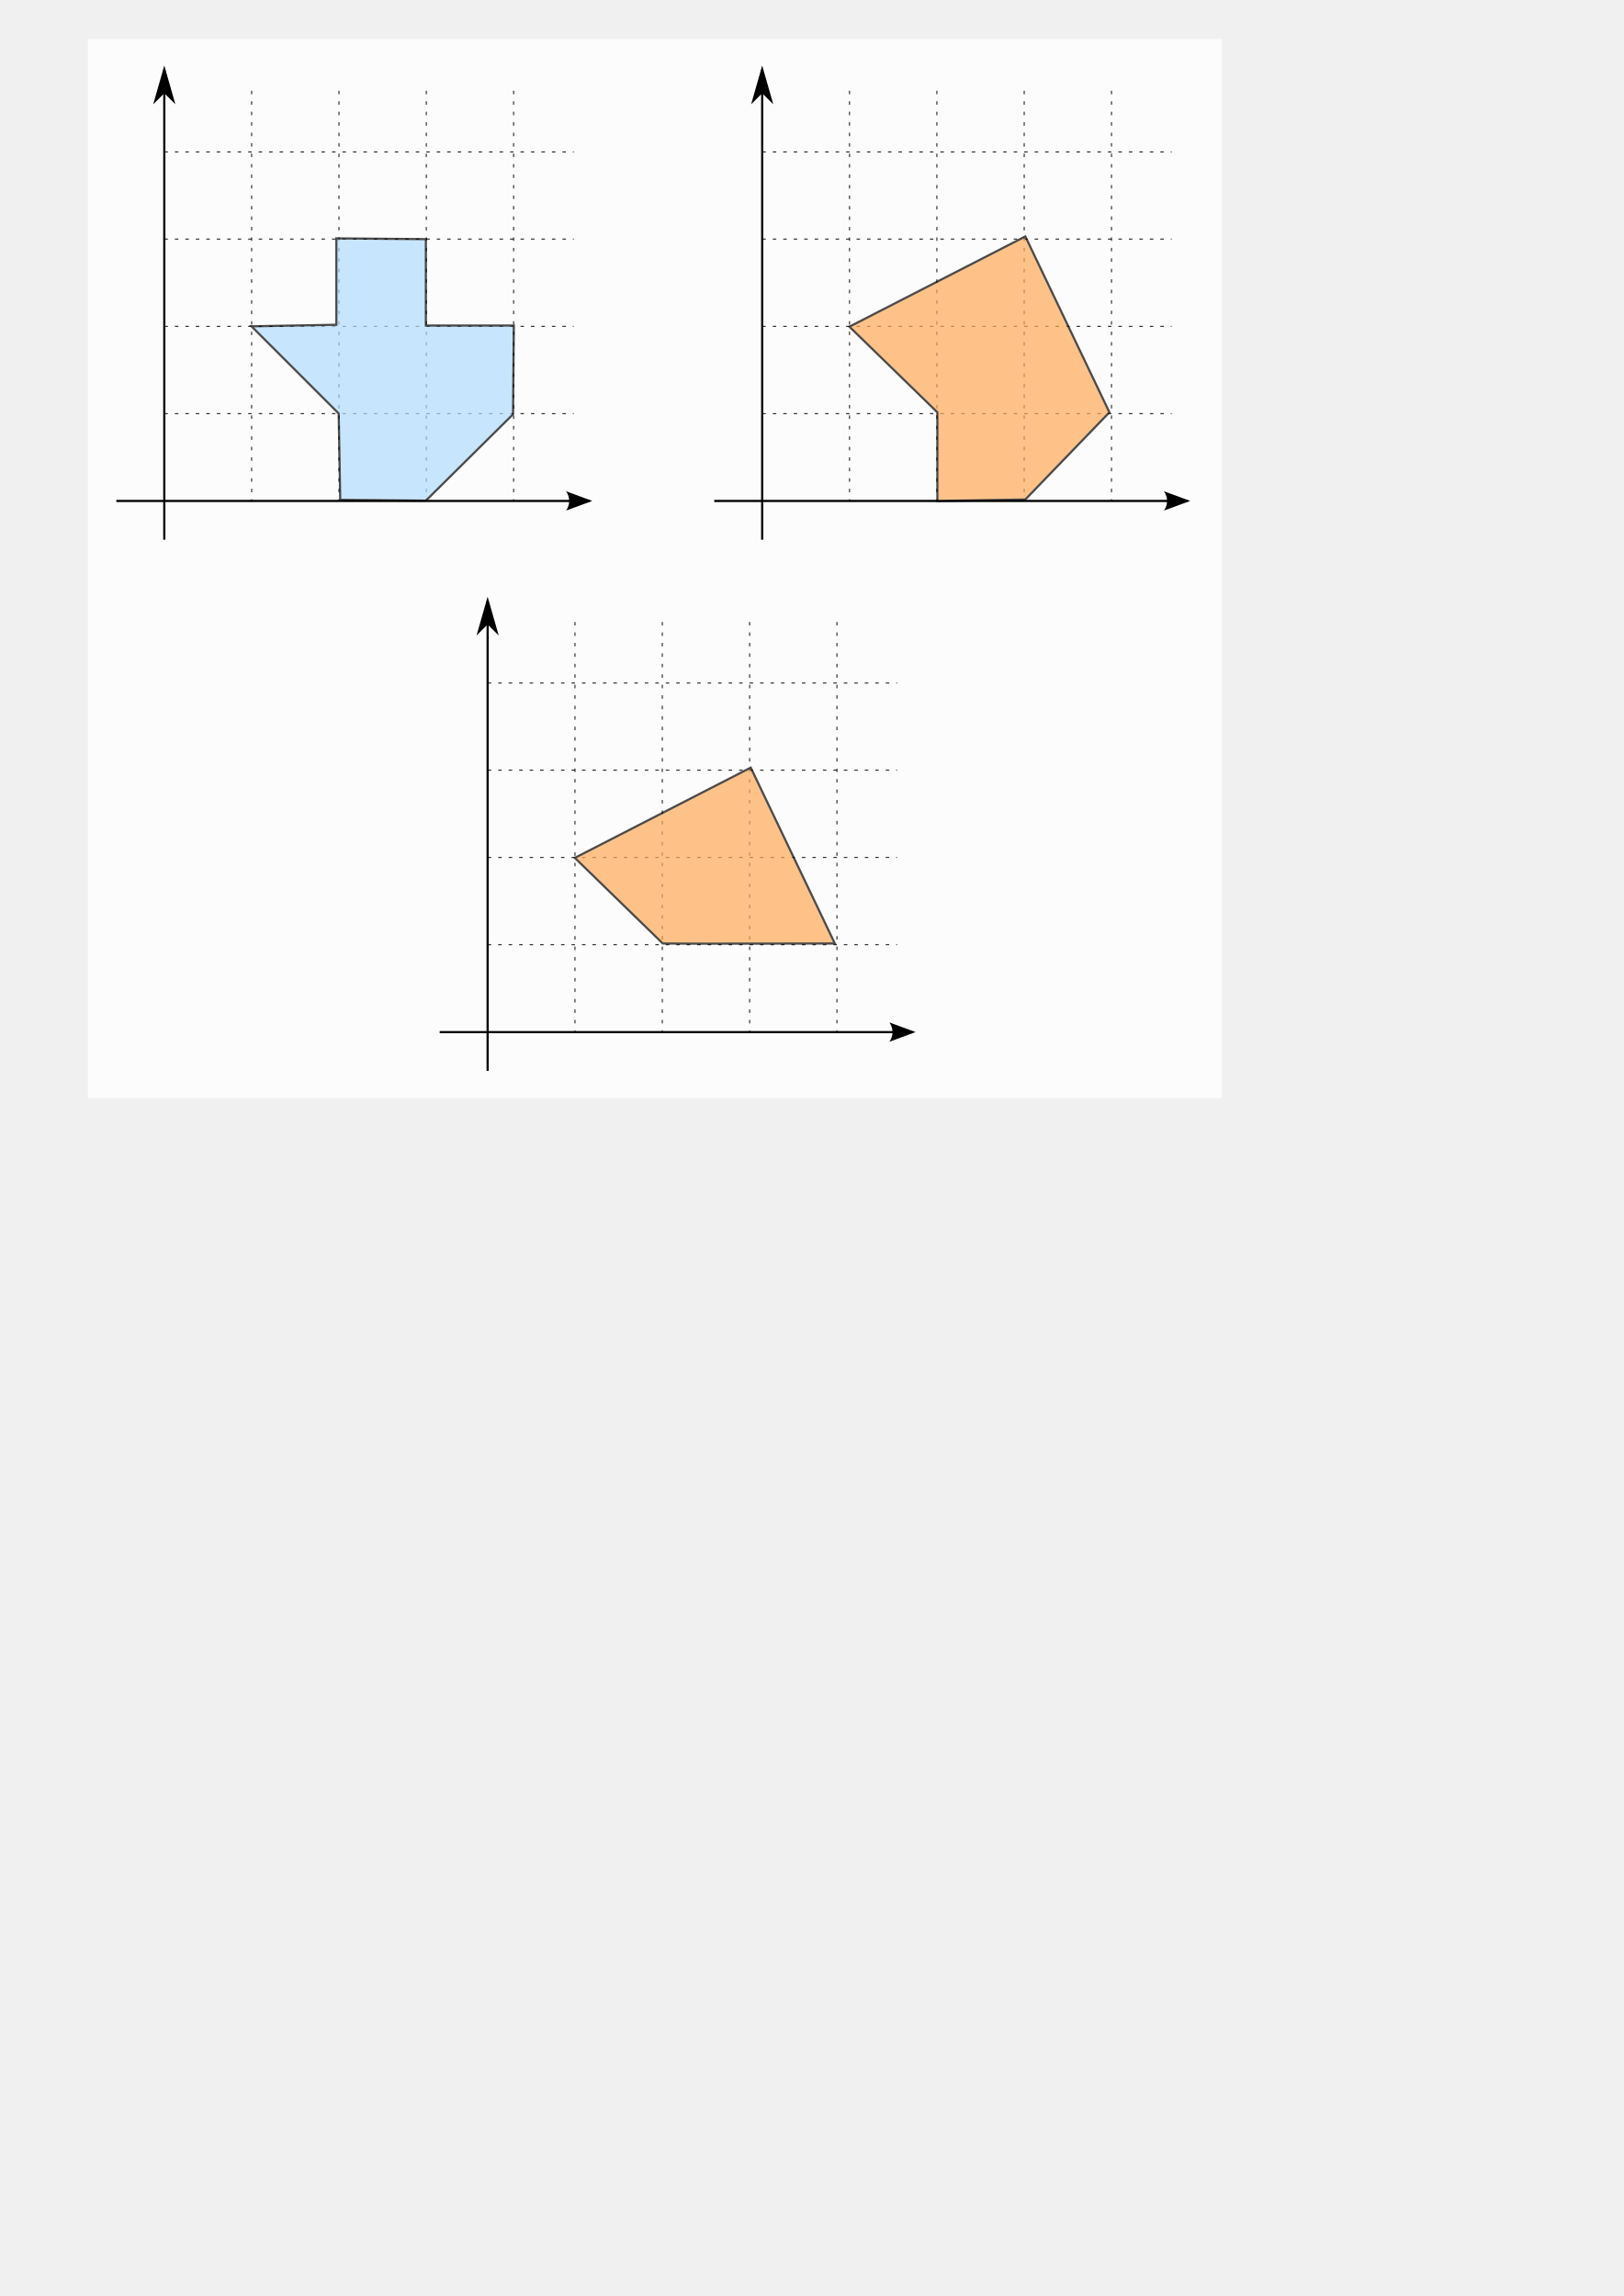
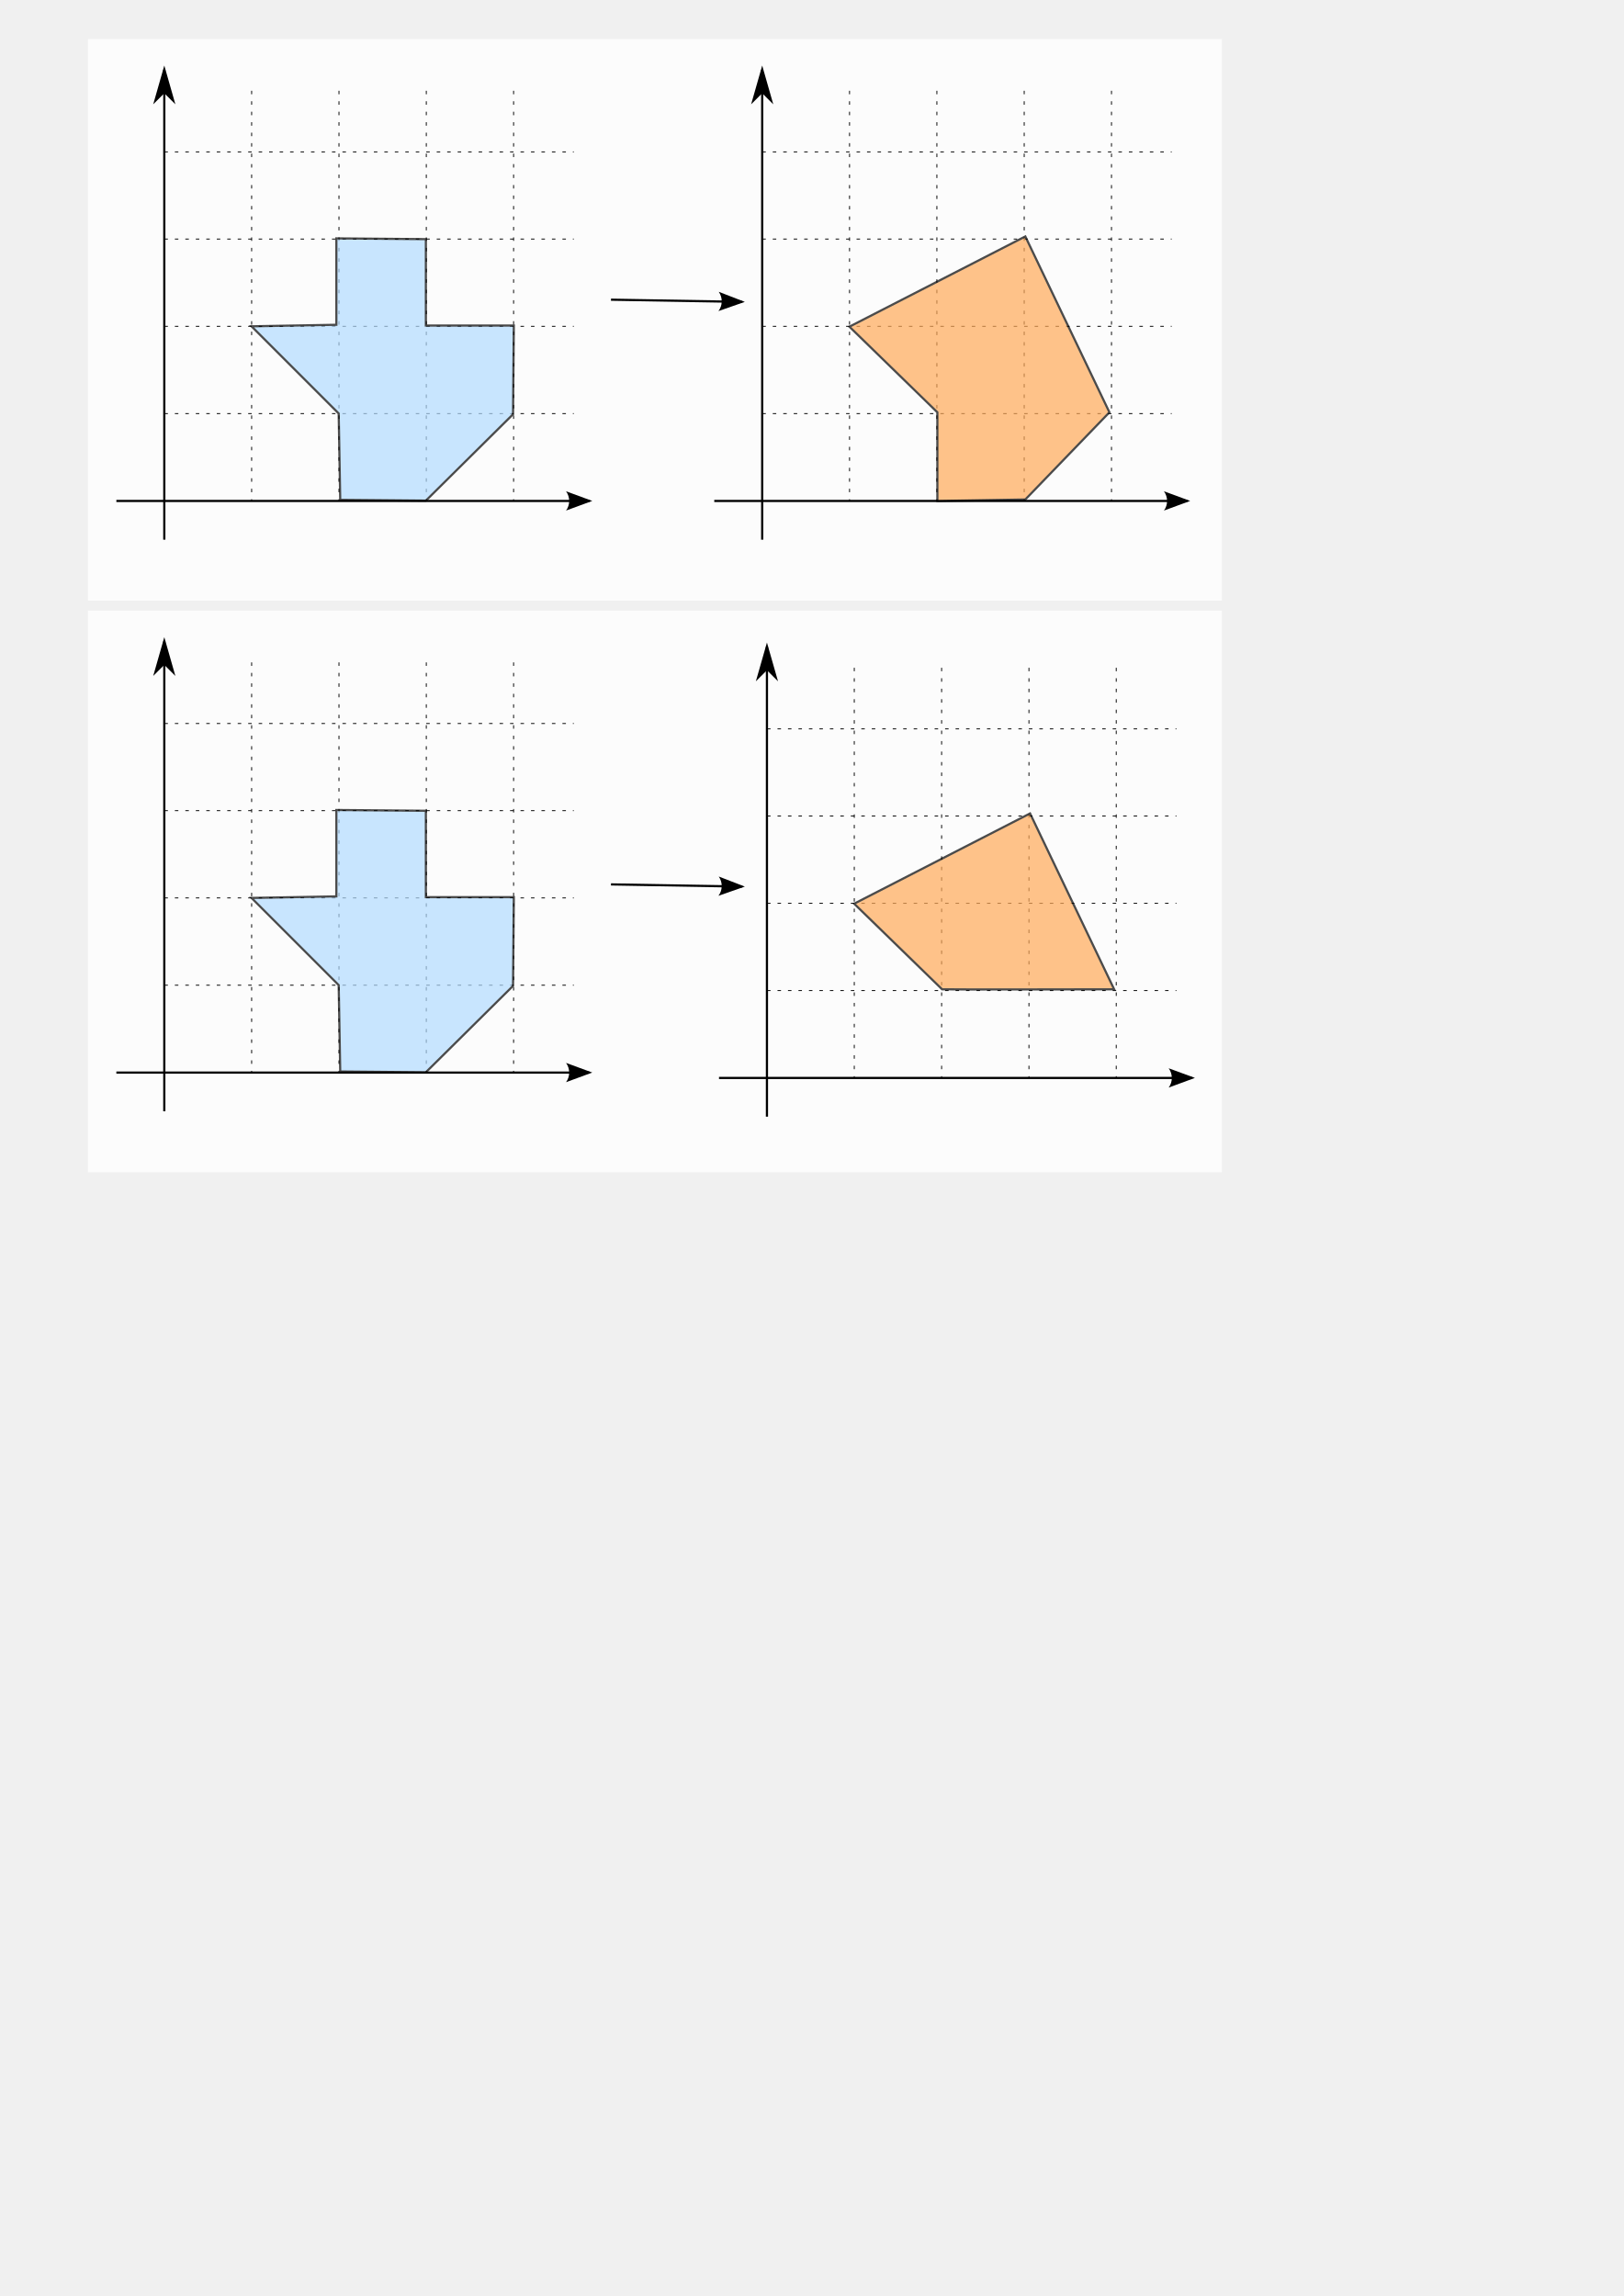
<svg xmlns="http://www.w3.org/2000/svg" width="744.094" height="1052.362" id="svg2" version="1.1">
  <defs id="defs4">
    <marker orient="auto" refY="0" refX="0" id="Arrow2Mend" style="overflow:visible">
      <path id="path3919" style="fill-rule:evenodd;stroke-width:0.625;stroke-linejoin:round" d="M 8.719,4.034 -2.207,0.016 8.719,-4.002 c -1.745,2.372 -1.735,5.617 -6e-7,8.035 z" transform="scale(-0.6,-0.6)" />
    </marker>
    <marker orient="auto" refY="0" refX="0" id="Arrow1Lend" style="overflow:visible">
      <path id="path3895" d="M 0,0 5,-5 -12.5,0 5,5 0,0 z" style="fill-rule:evenodd;stroke:#000000;stroke-width:1pt" transform="matrix(-0.8,0,0,-0.8,-10,0)" />
    </marker>
    <marker orient="auto" refY="0" refX="0" id="Arrow1Lstart" style="overflow:visible">
      <path id="path3824" d="M 0,0 5,-5 -12.5,0 5,5 0,0 z" style="fill-rule:evenodd;stroke:#000000;stroke-width:1pt" transform="matrix(0.8,0,0,0.8,10,0)" />
    </marker>
    <marker orient="auto" refY="0" refX="0" id="Arrow2Lend" style="overflow:visible">
      <path id="path3845" style="fill-rule:evenodd;stroke-width:0.625;stroke-linejoin:round" d="M 8.719,4.034 -2.207,0.016 8.719,-4.002 c -1.745,2.372 -1.735,5.617 -6e-7,8.035 z" transform="matrix(-1.1,0,0,-1.1,-1.1,0)" />
    </marker>
    <marker orient="auto" refY="0" refX="0" id="Arrow2Lend-7" style="overflow:visible">
      <path id="path3845-6" style="fill-rule:evenodd;stroke-width:0.625;stroke-linejoin:round" d="M 8.719,4.034 -2.207,0.016 8.719,-4.002 c -1.745,2.372 -1.735,5.617 -6e-7,8.035 z" transform="matrix(-1.1,0,0,-1.1,-1.1,0)" />
    </marker>
    <marker orient="auto" refY="0" refX="0" id="Arrow1Lstart-9" style="overflow:visible">
      <path id="path3824-7" d="M 0,0 5,-5 -12.5,0 5,5 0,0 z" style="fill-rule:evenodd;stroke:#000000;stroke-width:1pt" transform="matrix(0.8,0,0,0.8,10,0)" />
    </marker>
  </defs>
  <g id="layer6" style="display:inline">
-     <rect style="opacity:0.8;fill:#ffffff;fill-opacity:1;fill-rule:nonzero;stroke:none" id="rect5041" width="519.67" height="485.393" x="40.308" y="17.904" />
+     <rect y="279.904" x="40.308" height="257.393" width="519.67" id="rect4122" style="opacity:0.8;fill:#ffffff;fill-opacity:1;fill-rule:nonzero;stroke:none" />
+     <rect style="opacity:0.8;fill:#ffffff;fill-opacity:1;fill-rule:nonzero;stroke:none" id="rect5041" width="519.67" height="257.393" x="40.308" y="17.904" />
+     <path style="fill:none;stroke:#000000;stroke-width:1px;stroke-linecap:butt;stroke-linejoin:miter;stroke-opacity:1;marker-end:url(#Arrow2Lend-7)" d="m 280,137.362 60,1" id="path3120" />
+     <path style="fill:none;stroke:#000000;stroke-width:1px;stroke-linecap:butt;stroke-linejoin:miter;stroke-opacity:1;marker-end:url(#Arrow2Lend-7)" d="m 280,405.362 60,1" id="path4120" />
  </g>
  <g id="layer1" style="display:inline">
    <path style="fill:none;stroke:#000000;stroke-width:1px;stroke-linecap:butt;stroke-linejoin:miter;stroke-opacity:1;marker-start:url(#Arrow1Lstart);marker-end:none" d="m 75.293,31.986 0,215.368" id="path2985" />
    <path style="fill:none;stroke:#000000;stroke-width:1px;stroke-linecap:butt;stroke-linejoin:miter;stroke-opacity:1;marker-end:url(#Arrow2Lend)" d="m 53.326,229.611 216.769,0" id="path2987" />
    <path id="path2989" d="m 115.318,41.603 0,187.991" style="fill:none;stroke:#000000;stroke-width:0.4;stroke-linecap:butt;stroke-linejoin:miter;stroke-miterlimit:4;stroke-opacity:1;stroke-dasharray:1.6, 3.2;stroke-dashoffset:0" />
    <path style="fill:none;stroke:#000000;stroke-width:0.4;stroke-linecap:butt;stroke-linejoin:miter;stroke-miterlimit:4;stroke-opacity:1;stroke-dasharray:1.6, 3.2;stroke-dashoffset:0" d="m 155.34,41.603 0,187.991" id="path2991" />
    <path id="path2993" d="m 195.361,41.603 0,187.991" style="fill:none;stroke:#000000;stroke-width:0.4;stroke-linecap:butt;stroke-linejoin:miter;stroke-miterlimit:4;stroke-opacity:1;stroke-dasharray:1.6, 3.2;stroke-dashoffset:0" />
    <path id="path2999" d="m 75.338,189.563 187.602,0" style="fill:none;stroke:#000000;stroke-width:0.4;stroke-linecap:butt;stroke-linejoin:miter;stroke-miterlimit:4;stroke-opacity:1;stroke-dasharray:1.6, 3.2;stroke-dashoffset:0" />
    <path style="fill:none;stroke:#000000;stroke-width:0.4;stroke-linecap:butt;stroke-linejoin:miter;stroke-miterlimit:4;stroke-opacity:1;stroke-dasharray:1.6, 3.2;stroke-dashoffset:0" d="m 75.338,149.563 187.602,0" id="path3001" />
    <path id="path3003" d="m 75.338,109.564 187.602,0" style="fill:none;stroke:#000000;stroke-width:0.4;stroke-linecap:butt;stroke-linejoin:miter;stroke-miterlimit:4;stroke-opacity:1;stroke-dasharray:1.6, 3.2;stroke-dashoffset:0" />
    <flowRoot xml:space="preserve" id="flowRoot3804" style="font-size:40px;font-style:normal;font-weight:normal;line-height:125%;letter-spacing:0px;word-spacing:0px;fill:#000000;fill-opacity:1;stroke:none;font-family:Sans" transform="matrix(0.6167409,0,0,0.6167409,-43.27614,-158.0775)">
      <flowRegion id="flowRegion3806">
        <rect id="rect3808" width="121.218" height="48.487" x="487.399" y="626.078" />
      </flowRegion>
      <flowPara id="flowPara3810" style="font-style:italic">x</flowPara>
    </flowRoot>
    <flowRoot transform="matrix(0.6167409,0,0,0.6167409,-249.0402,-367.0675)" style="font-size:40px;font-style:normal;font-weight:normal;line-height:125%;letter-spacing:0px;word-spacing:0px;fill:#000000;fill-opacity:1;stroke:none;font-family:Sans" id="flowRoot3812" xml:space="preserve">
      <flowRegion id="flowRegion3814">
        <rect y="626.078" x="487.399" height="48.487" width="121.218" id="rect3816" />
      </flowRegion>
      <flowPara style="font-style:italic" id="flowPara3818">y</flowPara>
    </flowRoot>
    <flowRoot transform="matrix(0.2611037,0,0,0.2611037,-74.48681,70.21516)" style="font-size:40px;font-style:normal;font-weight:normal;line-height:125%;letter-spacing:0px;word-spacing:0px;fill:#000000;fill-opacity:1;stroke:none;font-family:Sans" id="flowRoot4814" xml:space="preserve">
      <flowRegion id="flowRegion4816">
        <rect y="626.078" x="487.399" height="48.487" width="121.218" id="rect4818" />
      </flowRegion>
      <flowPara style="font-style:italic" id="flowPara4820">0,0</flowPara>
    </flowRoot>
    <path style="fill:none;stroke:#000000;stroke-width:0.4;stroke-linecap:butt;stroke-linejoin:miter;stroke-miterlimit:4;stroke-opacity:1;stroke-dasharray:1.6, 3.2;stroke-dashoffset:0" d="m 235.364,41.603 0,187.991" id="path3055" />
    <path id="path3063" d="m 75.338,69.616 187.602,0" style="fill:none;stroke:#000000;stroke-width:0.4;stroke-linecap:butt;stroke-linejoin:miter;stroke-miterlimit:4;stroke-opacity:1;stroke-dasharray:1.6, 3.2;stroke-dashoffset:0" />
    <path id="path3153" d="m 349.293,31.986 0,215.368" style="fill:none;stroke:#000000;stroke-width:1px;stroke-linecap:butt;stroke-linejoin:miter;stroke-opacity:1;marker-start:url(#Arrow1Lstart);marker-end:none" />
    <path id="path3155" d="m 327.326,229.611 216.769,0" style="fill:none;stroke:#000000;stroke-width:1px;stroke-linecap:butt;stroke-linejoin:miter;stroke-opacity:1;marker-end:url(#Arrow2Lend)" />
    <path style="fill:none;stroke:#000000;stroke-width:0.4;stroke-linecap:butt;stroke-linejoin:miter;stroke-miterlimit:4;stroke-opacity:1;stroke-dasharray:1.6, 3.2;stroke-dashoffset:0" d="m 389.318,41.603 0,187.991" id="path3157" />
    <path id="path3159" d="m 429.34,41.603 0,187.991" style="fill:none;stroke:#000000;stroke-width:0.4;stroke-linecap:butt;stroke-linejoin:miter;stroke-miterlimit:4;stroke-opacity:1;stroke-dasharray:1.6, 3.2;stroke-dashoffset:0" />
    <path style="fill:none;stroke:#000000;stroke-width:0.4;stroke-linecap:butt;stroke-linejoin:miter;stroke-miterlimit:4;stroke-opacity:1;stroke-dasharray:1.6, 3.2;stroke-dashoffset:0" d="m 469.361,41.603 0,187.991" id="path3161" />
    <path style="fill:none;stroke:#000000;stroke-width:0.4;stroke-linecap:butt;stroke-linejoin:miter;stroke-miterlimit:4;stroke-opacity:1;stroke-dasharray:1.6, 3.2;stroke-dashoffset:0" d="m 349.338,189.563 187.602,0" id="path3163" />
    <path id="path3165" d="m 349.338,149.563 187.602,0" style="fill:none;stroke:#000000;stroke-width:0.4;stroke-linecap:butt;stroke-linejoin:miter;stroke-miterlimit:4;stroke-opacity:1;stroke-dasharray:1.6, 3.2;stroke-dashoffset:0" />
    <path style="fill:none;stroke:#000000;stroke-width:0.4;stroke-linecap:butt;stroke-linejoin:miter;stroke-miterlimit:4;stroke-opacity:1;stroke-dasharray:1.6, 3.2;stroke-dashoffset:0" d="m 349.338,109.564 187.602,0" id="path3167" />
    <flowRoot transform="matrix(0.6167409,0,0,0.6167409,230.7239,-158.0775)" style="font-size:40px;font-style:normal;font-weight:normal;line-height:125%;letter-spacing:0px;word-spacing:0px;fill:#000000;fill-opacity:1;stroke:none;font-family:Sans" id="flowRoot3169" xml:space="preserve">
      <flowRegion id="flowRegion3171">
        <rect y="626.078" x="487.399" height="48.487" width="121.218" id="rect3173" />
      </flowRegion>
      <flowPara style="font-style:italic" id="flowPara3175">x</flowPara>
    </flowRoot>
    <flowRoot xml:space="preserve" id="flowRoot3177" style="font-size:40px;font-style:normal;font-weight:normal;line-height:125%;letter-spacing:0px;word-spacing:0px;fill:#000000;fill-opacity:1;stroke:none;font-family:Sans" transform="matrix(0.6167409,0,0,0.6167409,24.95982,-367.0675)">
      <flowRegion id="flowRegion3179">
        <rect id="rect3181" width="121.218" height="48.487" x="487.399" y="626.078" />
      </flowRegion>
      <flowPara id="flowPara3183" style="font-style:italic">y</flowPara>
    </flowRoot>
    <flowRoot xml:space="preserve" id="flowRoot3185" style="font-size:40px;font-style:normal;font-weight:normal;line-height:125%;letter-spacing:0px;word-spacing:0px;fill:#000000;fill-opacity:1;stroke:none;font-family:Sans" transform="matrix(0.2611037,0,0,0.2611037,199.5132,70.21516)">
      <flowRegion id="flowRegion3187">
        <rect id="rect3189" width="121.218" height="48.487" x="487.399" y="626.078" />
      </flowRegion>
      <flowPara id="flowPara3191" style="font-style:italic">0,0</flowPara>
    </flowRoot>
    <path id="path3193" d="m 509.364,41.603 0,187.991" style="fill:none;stroke:#000000;stroke-width:0.4;stroke-linecap:butt;stroke-linejoin:miter;stroke-miterlimit:4;stroke-opacity:1;stroke-dasharray:1.6, 3.2;stroke-dashoffset:0" />
    <path style="fill:none;stroke:#000000;stroke-width:0.4;stroke-linecap:butt;stroke-linejoin:miter;stroke-miterlimit:4;stroke-opacity:1;stroke-dasharray:1.6, 3.2;stroke-dashoffset:0" d="m 349.338,69.616 187.602,0" id="path3195" />
    <path style="opacity:0.7;fill:#b2dcff;fill-opacity:1;stroke:#000000;stroke-width:1px;stroke-linecap:butt;stroke-linejoin:miter;stroke-opacity:1" d="m 155.917,229.113 39.244,0.354 39.952,-39.598 0.354,-40.659 -40.305,0 0,-39.598 -41.012,-0.354 0,39.598 -38.891,0.707 39.952,39.952 z" id="path3543" />
    <path style="fill:#ffaa59;stroke:#000000;stroke-width:1px;stroke-linecap:butt;stroke-linejoin:miter;stroke-opacity:1;fill-opacity:1;opacity:0.7" d="m 389.262,149.74 40.305,39.244 0,40.659 40.305,-0.707 38.537,-39.952 -38.537,-80.61 z" id="path4337" />
+     <path id="path3074" d="m 75.293,293.986 0,215.368" style="fill:none;stroke:#000000;stroke-width:1px;stroke-linecap:butt;stroke-linejoin:miter;stroke-opacity:1;marker-start:url(#Arrow1Lstart);marker-end:none" />
+     <path id="path3076" d="m 53.326,491.611 216.769,0" style="fill:none;stroke:#000000;stroke-width:1px;stroke-linecap:butt;stroke-linejoin:miter;stroke-opacity:1;marker-end:url(#Arrow2Lend)" />
+     <path style="fill:none;stroke:#000000;stroke-width:0.4;stroke-linecap:butt;stroke-linejoin:miter;stroke-miterlimit:4;stroke-opacity:1;stroke-dasharray:1.6, 3.2;stroke-dashoffset:0" d="m 115.318,303.603 0,187.991" id="path3078" />
+     <path id="path3080" d="m 155.34,303.603 0,187.991" style="fill:none;stroke:#000000;stroke-width:0.4;stroke-linecap:butt;stroke-linejoin:miter;stroke-miterlimit:4;stroke-opacity:1;stroke-dasharray:1.6, 3.2;stroke-dashoffset:0" />
+     <path style="fill:none;stroke:#000000;stroke-width:0.4;stroke-linecap:butt;stroke-linejoin:miter;stroke-miterlimit:4;stroke-opacity:1;stroke-dasharray:1.6, 3.2;stroke-dashoffset:0" d="m 195.361,303.603 0,187.991" id="path3082" />
+     <path style="fill:none;stroke:#000000;stroke-width:0.4;stroke-linecap:butt;stroke-linejoin:miter;stroke-miterlimit:4;stroke-opacity:1;stroke-dasharray:1.6, 3.2;stroke-dashoffset:0" d="m 75.338,451.563 187.602,0" id="path3084" />
+     <path id="path3086" d="m 75.338,411.563 187.602,0" style="fill:none;stroke:#000000;stroke-width:0.4;stroke-linecap:butt;stroke-linejoin:miter;stroke-miterlimit:4;stroke-opacity:1;stroke-dasharray:1.6, 3.2;stroke-dashoffset:0" />
+     <path style="fill:none;stroke:#000000;stroke-width:0.4;stroke-linecap:butt;stroke-linejoin:miter;stroke-miterlimit:4;stroke-opacity:1;stroke-dasharray:1.6, 3.2;stroke-dashoffset:0" d="m 75.338,371.564 187.602,0" id="path3088" />
+     <flowRoot transform="matrix(0.6167409,0,0,0.6167409,-43.27614,103.9225)" style="font-size:40px;font-style:normal;font-weight:normal;line-height:125%;letter-spacing:0px;word-spacing:0px;fill:#000000;fill-opacity:1;stroke:none;font-family:Sans" id="flowRoot3090" xml:space="preserve">
+       <flowRegion id="flowRegion3092">
+         <rect y="626.078" x="487.399" height="48.487" width="121.218" id="rect3094" />
+       </flowRegion>
+       <flowPara style="font-style:italic" id="flowPara3096">x</flowPara>
+     </flowRoot>
+     <flowRoot xml:space="preserve" id="flowRoot3098" style="font-size:40px;font-style:normal;font-weight:normal;line-height:125%;letter-spacing:0px;word-spacing:0px;fill:#000000;fill-opacity:1;stroke:none;font-family:Sans" transform="matrix(0.6167409,0,0,0.6167409,-249.0402,-105.0674)">
+       <flowRegion id="flowRegion3100">
+         <rect id="rect3102" width="121.218" height="48.487" x="487.399" y="626.078" />
+       </flowRegion>
+       <flowPara id="flowPara3104" style="font-style:italic">y</flowPara>
+     </flowRoot>
+     <flowRoot xml:space="preserve" id="flowRoot3106" style="font-size:40px;font-style:normal;font-weight:normal;line-height:125%;letter-spacing:0px;word-spacing:0px;fill:#000000;fill-opacity:1;stroke:none;font-family:Sans" transform="matrix(0.2611037,0,0,0.2611037,-74.48681,332.2152)">
+       <flowRegion id="flowRegion3108">
+         <rect id="rect3110" width="121.218" height="48.487" x="487.399" y="626.078" />
+       </flowRegion>
+       <flowPara id="flowPara3112" style="font-style:italic">0,0</flowPara>
+     </flowRoot>
+     <path id="path3114" d="m 235.364,303.603 0,187.991" style="fill:none;stroke:#000000;stroke-width:0.4;stroke-linecap:butt;stroke-linejoin:miter;stroke-miterlimit:4;stroke-opacity:1;stroke-dasharray:1.6, 3.2;stroke-dashoffset:0" />
+     <path style="fill:none;stroke:#000000;stroke-width:0.4;stroke-linecap:butt;stroke-linejoin:miter;stroke-miterlimit:4;stroke-opacity:1;stroke-dasharray:1.6, 3.2;stroke-dashoffset:0" d="m 75.338,331.616 187.602,0" id="path3116" />
+     <path id="path3118" d="m 155.917,491.113 39.244,0.354 39.952,-39.598 0.354,-40.659 -40.305,0 0,-39.598 -41.012,-0.354 0,39.598 -38.891,0.707 39.952,39.952 z" style="opacity:0.7;fill:#b2dcff;fill-opacity:1;stroke:#000000;stroke-width:1px;stroke-linecap:butt;stroke-linejoin:miter;stroke-opacity:1" />
  </g>
  <g id="layer5" style="display:inline">
-     <flowRoot xml:space="preserve" id="flowRoot3238" style="font-size:40px;font-style:normal;font-weight:normal;line-height:125%;letter-spacing:0px;word-spacing:0px;fill:#000000;fill-opacity:1;stroke:none;font-family:Sans" transform="translate(-487.4321,373.4693)">
+     <flowRoot xml:space="preserve" id="flowRoot3238" style="font-size:40px;font-style:normal;font-weight:normal;line-height:125%;letter-spacing:0px;word-spacing:0px;fill:#000000;fill-opacity:1;stroke:none;font-family:Sans" transform="translate(-359.4321,394.4693)">
      <flowRegion id="flowRegion3240">
        <rect id="rect3242" width="171.599" height="26.574" x="715" y="113.094" />
      </flowRegion>
      <flowPara id="flowPara3244" style="font-size:14px">ST_Simplify(geom, 1)</flowPara>
    </flowRoot>
    <flowRoot xml:space="preserve" id="flowRoot3246" style="font-size:40px;font-style:normal;font-weight:normal;line-height:125%;letter-spacing:0px;word-spacing:0px;fill:#000000;fill-opacity:1;stroke:none;font-family:Sans" transform="translate(255.3488,-70.63179)">
      <flowRegion id="flowRegion3248">
        <rect id="rect3250" width="193.511" height="31.951" x="98" y="323.094" />
      </flowRegion>
      <flowPara id="flowPara3252" style="font-size:14px">ST_Simplify(geom, 0.5)</flowPara>
    </flowRoot>
-     <path id="path3153-9" d="m 223.466,275.45 0,215.368" style="fill:none;stroke:#000000;stroke-width:1px;stroke-linecap:butt;stroke-linejoin:miter;stroke-opacity:1;marker-start:url(#Arrow1Lstart);marker-end:none;display:inline" />
-     <path id="path3155-8" d="m 201.499,473.074 216.769,0" style="fill:none;stroke:#000000;stroke-width:1px;stroke-linecap:butt;stroke-linejoin:miter;stroke-opacity:1;marker-end:url(#Arrow2Lend);display:inline" />
-     <path style="fill:none;stroke:#000000;stroke-width:0.4;stroke-linecap:butt;stroke-linejoin:miter;stroke-miterlimit:4;stroke-opacity:1;stroke-dasharray:1.6, 3.2;stroke-dashoffset:0;display:inline" d="m 263.491,285.067 0,187.991" id="path3157-5" />
-     <path id="path3159-9" d="m 303.513,285.067 0,187.991" style="fill:none;stroke:#000000;stroke-width:0.4;stroke-linecap:butt;stroke-linejoin:miter;stroke-miterlimit:4;stroke-opacity:1;stroke-dasharray:1.6, 3.2;stroke-dashoffset:0;display:inline" />
-     <path style="fill:none;stroke:#000000;stroke-width:0.4;stroke-linecap:butt;stroke-linejoin:miter;stroke-miterlimit:4;stroke-opacity:1;stroke-dasharray:1.6, 3.2;stroke-dashoffset:0;display:inline" d="m 343.534,285.067 0,187.991" id="path3161-2" />
-     <path style="fill:none;stroke:#000000;stroke-width:0.4;stroke-linecap:butt;stroke-linejoin:miter;stroke-miterlimit:4;stroke-opacity:1;stroke-dasharray:1.6, 3.2;stroke-dashoffset:0;display:inline" d="m 223.51,433.026 187.602,0" id="path3163-6" />
-     <path id="path3165-2" d="m 223.51,393.027 187.602,0" style="fill:none;stroke:#000000;stroke-width:0.4;stroke-linecap:butt;stroke-linejoin:miter;stroke-miterlimit:4;stroke-opacity:1;stroke-dasharray:1.6, 3.2;stroke-dashoffset:0;display:inline" />
-     <path style="fill:none;stroke:#000000;stroke-width:0.4;stroke-linecap:butt;stroke-linejoin:miter;stroke-miterlimit:4;stroke-opacity:1;stroke-dasharray:1.6, 3.2;stroke-dashoffset:0;display:inline" d="m 223.51,353.028 187.602,0" id="path3167-7" />
-     <flowRoot transform="matrix(0.6167409,0,0,0.6167409,104.8965,85.38618)" style="font-size:40px;font-style:normal;font-weight:normal;line-height:125%;letter-spacing:0px;word-spacing:0px;fill:#000000;fill-opacity:1;stroke:none;display:inline;font-family:Sans" id="flowRoot3169-8" xml:space="preserve">
+     <path id="path3153-9" d="m 351.466,296.45 0,215.368" style="fill:none;stroke:#000000;stroke-width:1px;stroke-linecap:butt;stroke-linejoin:miter;stroke-opacity:1;marker-start:url(#Arrow1Lstart);marker-end:none;display:inline" />
+     <path id="path3155-8" d="m 329.499,494.074 216.769,0" style="fill:none;stroke:#000000;stroke-width:1px;stroke-linecap:butt;stroke-linejoin:miter;stroke-opacity:1;marker-end:url(#Arrow2Lend);display:inline" />
+     <path style="fill:none;stroke:#000000;stroke-width:0.4;stroke-linecap:butt;stroke-linejoin:miter;stroke-miterlimit:4;stroke-opacity:1;stroke-dasharray:1.6, 3.2;stroke-dashoffset:0;display:inline" d="m 391.491,306.067 0,187.991" id="path3157-5" />
+     <path id="path3159-9" d="m 431.513,306.067 0,187.991" style="fill:none;stroke:#000000;stroke-width:0.4;stroke-linecap:butt;stroke-linejoin:miter;stroke-miterlimit:4;stroke-opacity:1;stroke-dasharray:1.6, 3.2;stroke-dashoffset:0;display:inline" />
+     <path style="fill:none;stroke:#000000;stroke-width:0.4;stroke-linecap:butt;stroke-linejoin:miter;stroke-miterlimit:4;stroke-opacity:1;stroke-dasharray:1.6, 3.2;stroke-dashoffset:0;display:inline" d="m 471.534,306.067 0,187.991" id="path3161-2" />
+     <path style="fill:none;stroke:#000000;stroke-width:0.4;stroke-linecap:butt;stroke-linejoin:miter;stroke-miterlimit:4;stroke-opacity:1;stroke-dasharray:1.6, 3.2;stroke-dashoffset:0;display:inline" d="m 351.51,454.026 187.602,0" id="path3163-6" />
+     <path id="path3165-2" d="m 351.51,414.027 187.602,0" style="fill:none;stroke:#000000;stroke-width:0.4;stroke-linecap:butt;stroke-linejoin:miter;stroke-miterlimit:4;stroke-opacity:1;stroke-dasharray:1.6, 3.2;stroke-dashoffset:0;display:inline" />
+     <path style="fill:none;stroke:#000000;stroke-width:0.4;stroke-linecap:butt;stroke-linejoin:miter;stroke-miterlimit:4;stroke-opacity:1;stroke-dasharray:1.6, 3.2;stroke-dashoffset:0;display:inline" d="m 351.51,374.028 187.602,0" id="path3167-7" />
+     <flowRoot transform="matrix(0.6167409,0,0,0.6167409,232.8965,106.3862)" style="font-size:40px;font-style:normal;font-weight:normal;line-height:125%;letter-spacing:0px;word-spacing:0px;fill:#000000;fill-opacity:1;stroke:none;display:inline;font-family:Sans" id="flowRoot3169-8" xml:space="preserve">
      <flowRegion id="flowRegion3171-5">
        <rect y="626.078" x="487.399" height="48.487" width="121.218" id="rect3173-7" />
      </flowRegion>
      <flowPara style="font-style:italic" id="flowPara3175-6">x</flowPara>
    </flowRoot>
-     <flowRoot xml:space="preserve" id="flowRoot3177-5" style="font-size:40px;font-style:normal;font-weight:normal;line-height:125%;letter-spacing:0px;word-spacing:0px;fill:#000000;fill-opacity:1;stroke:none;display:inline;font-family:Sans" transform="matrix(0.6167409,0,0,0.6167409,-100.8675,-123.6038)">
+     <flowRoot xml:space="preserve" id="flowRoot3177-5" style="font-size:40px;font-style:normal;font-weight:normal;line-height:125%;letter-spacing:0px;word-spacing:0px;fill:#000000;fill-opacity:1;stroke:none;display:inline;font-family:Sans" transform="matrix(0.6167409,0,0,0.6167409,27.13247,-102.6038)">
      <flowRegion id="flowRegion3179-6">
        <rect id="rect3181-9" width="121.218" height="48.487" x="487.399" y="626.078" />
      </flowRegion>
      <flowPara id="flowPara3183-4" style="font-style:italic">y</flowPara>
    </flowRoot>
-     <flowRoot xml:space="preserve" id="flowRoot3185-6" style="font-size:40px;font-style:normal;font-weight:normal;line-height:125%;letter-spacing:0px;word-spacing:0px;fill:#000000;fill-opacity:1;stroke:none;display:inline;font-family:Sans" transform="matrix(0.2611037,0,0,0.2611037,73.68584,313.6789)">
+     <flowRoot xml:space="preserve" id="flowRoot3185-6" style="font-size:40px;font-style:normal;font-weight:normal;line-height:125%;letter-spacing:0px;word-spacing:0px;fill:#000000;fill-opacity:1;stroke:none;display:inline;font-family:Sans" transform="matrix(0.2611037,0,0,0.2611037,201.6858,334.6789)">
      <flowRegion id="flowRegion3187-6">
        <rect id="rect3189-6" width="121.218" height="48.487" x="487.399" y="626.078" />
      </flowRegion>
      <flowPara id="flowPara3191-2" style="font-style:italic">0,0</flowPara>
    </flowRoot>
-     <path id="path3193-0" d="m 383.537,285.067 0,187.991" style="fill:none;stroke:#000000;stroke-width:0.4;stroke-linecap:butt;stroke-linejoin:miter;stroke-miterlimit:4;stroke-opacity:1;stroke-dasharray:1.6, 3.2;stroke-dashoffset:0;display:inline" />
-     <path style="fill:none;stroke:#000000;stroke-width:0.4;stroke-linecap:butt;stroke-linejoin:miter;stroke-miterlimit:4;stroke-opacity:1;stroke-dasharray:1.6, 3.2;stroke-dashoffset:0;display:inline" d="m 223.51,313.079 187.602,0" id="path3195-9" />
-     <path style="opacity:0.7;fill:#ffaa59;fill-opacity:1;stroke:#000000;stroke-width:1px;stroke-linecap:butt;stroke-linejoin:miter;stroke-opacity:1;display:inline" d="m 263.435,393.204 40.305,39.244 c 2.366,0.173 78.842,0 78.842,0 l -38.537,-80.61 z" id="path4337-8" />
+     <path id="path3193-0" d="m 511.537,306.067 0,187.991" style="fill:none;stroke:#000000;stroke-width:0.4;stroke-linecap:butt;stroke-linejoin:miter;stroke-miterlimit:4;stroke-opacity:1;stroke-dasharray:1.6, 3.2;stroke-dashoffset:0;display:inline" />
+     <path style="fill:none;stroke:#000000;stroke-width:0.4;stroke-linecap:butt;stroke-linejoin:miter;stroke-miterlimit:4;stroke-opacity:1;stroke-dasharray:1.6, 3.2;stroke-dashoffset:0;display:inline" d="m 351.51,334.079 187.602,0" id="path3195-9" />
+     <path style="opacity:0.7;fill:#ffaa59;fill-opacity:1;stroke:#000000;stroke-width:1px;stroke-linecap:butt;stroke-linejoin:miter;stroke-opacity:1;display:inline" d="m 391.435,414.204 40.305,39.244 c 2.366,0.173 78.842,0 78.842,0 l -38.537,-80.61 z" id="path4337-8" />
  </g>
</svg>
